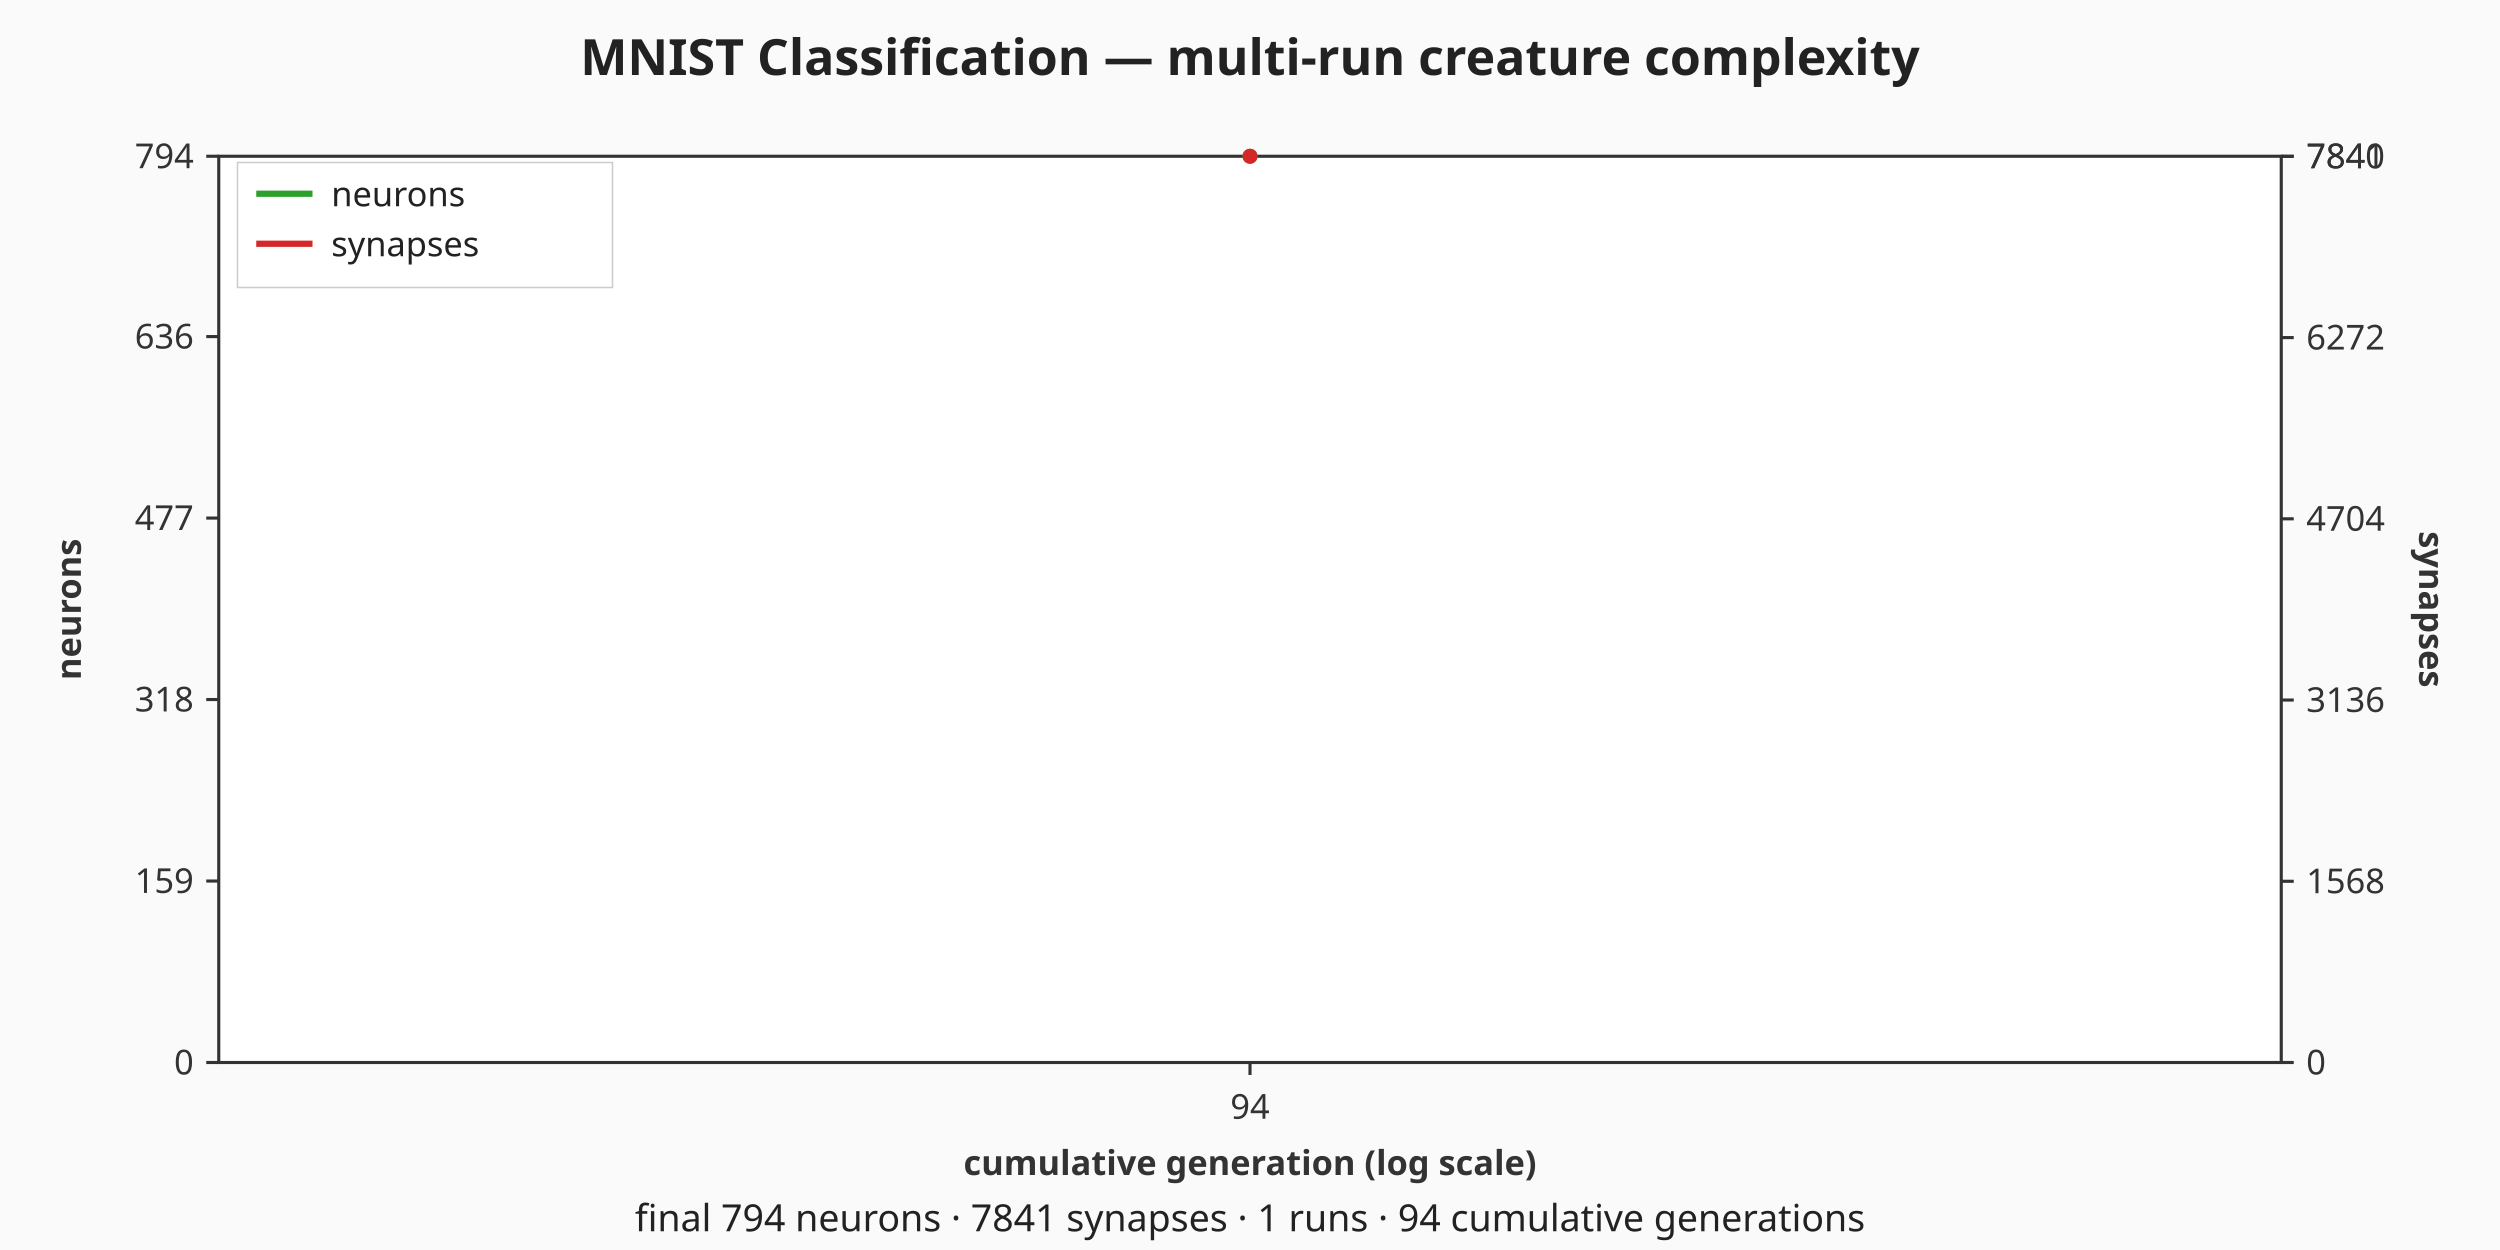
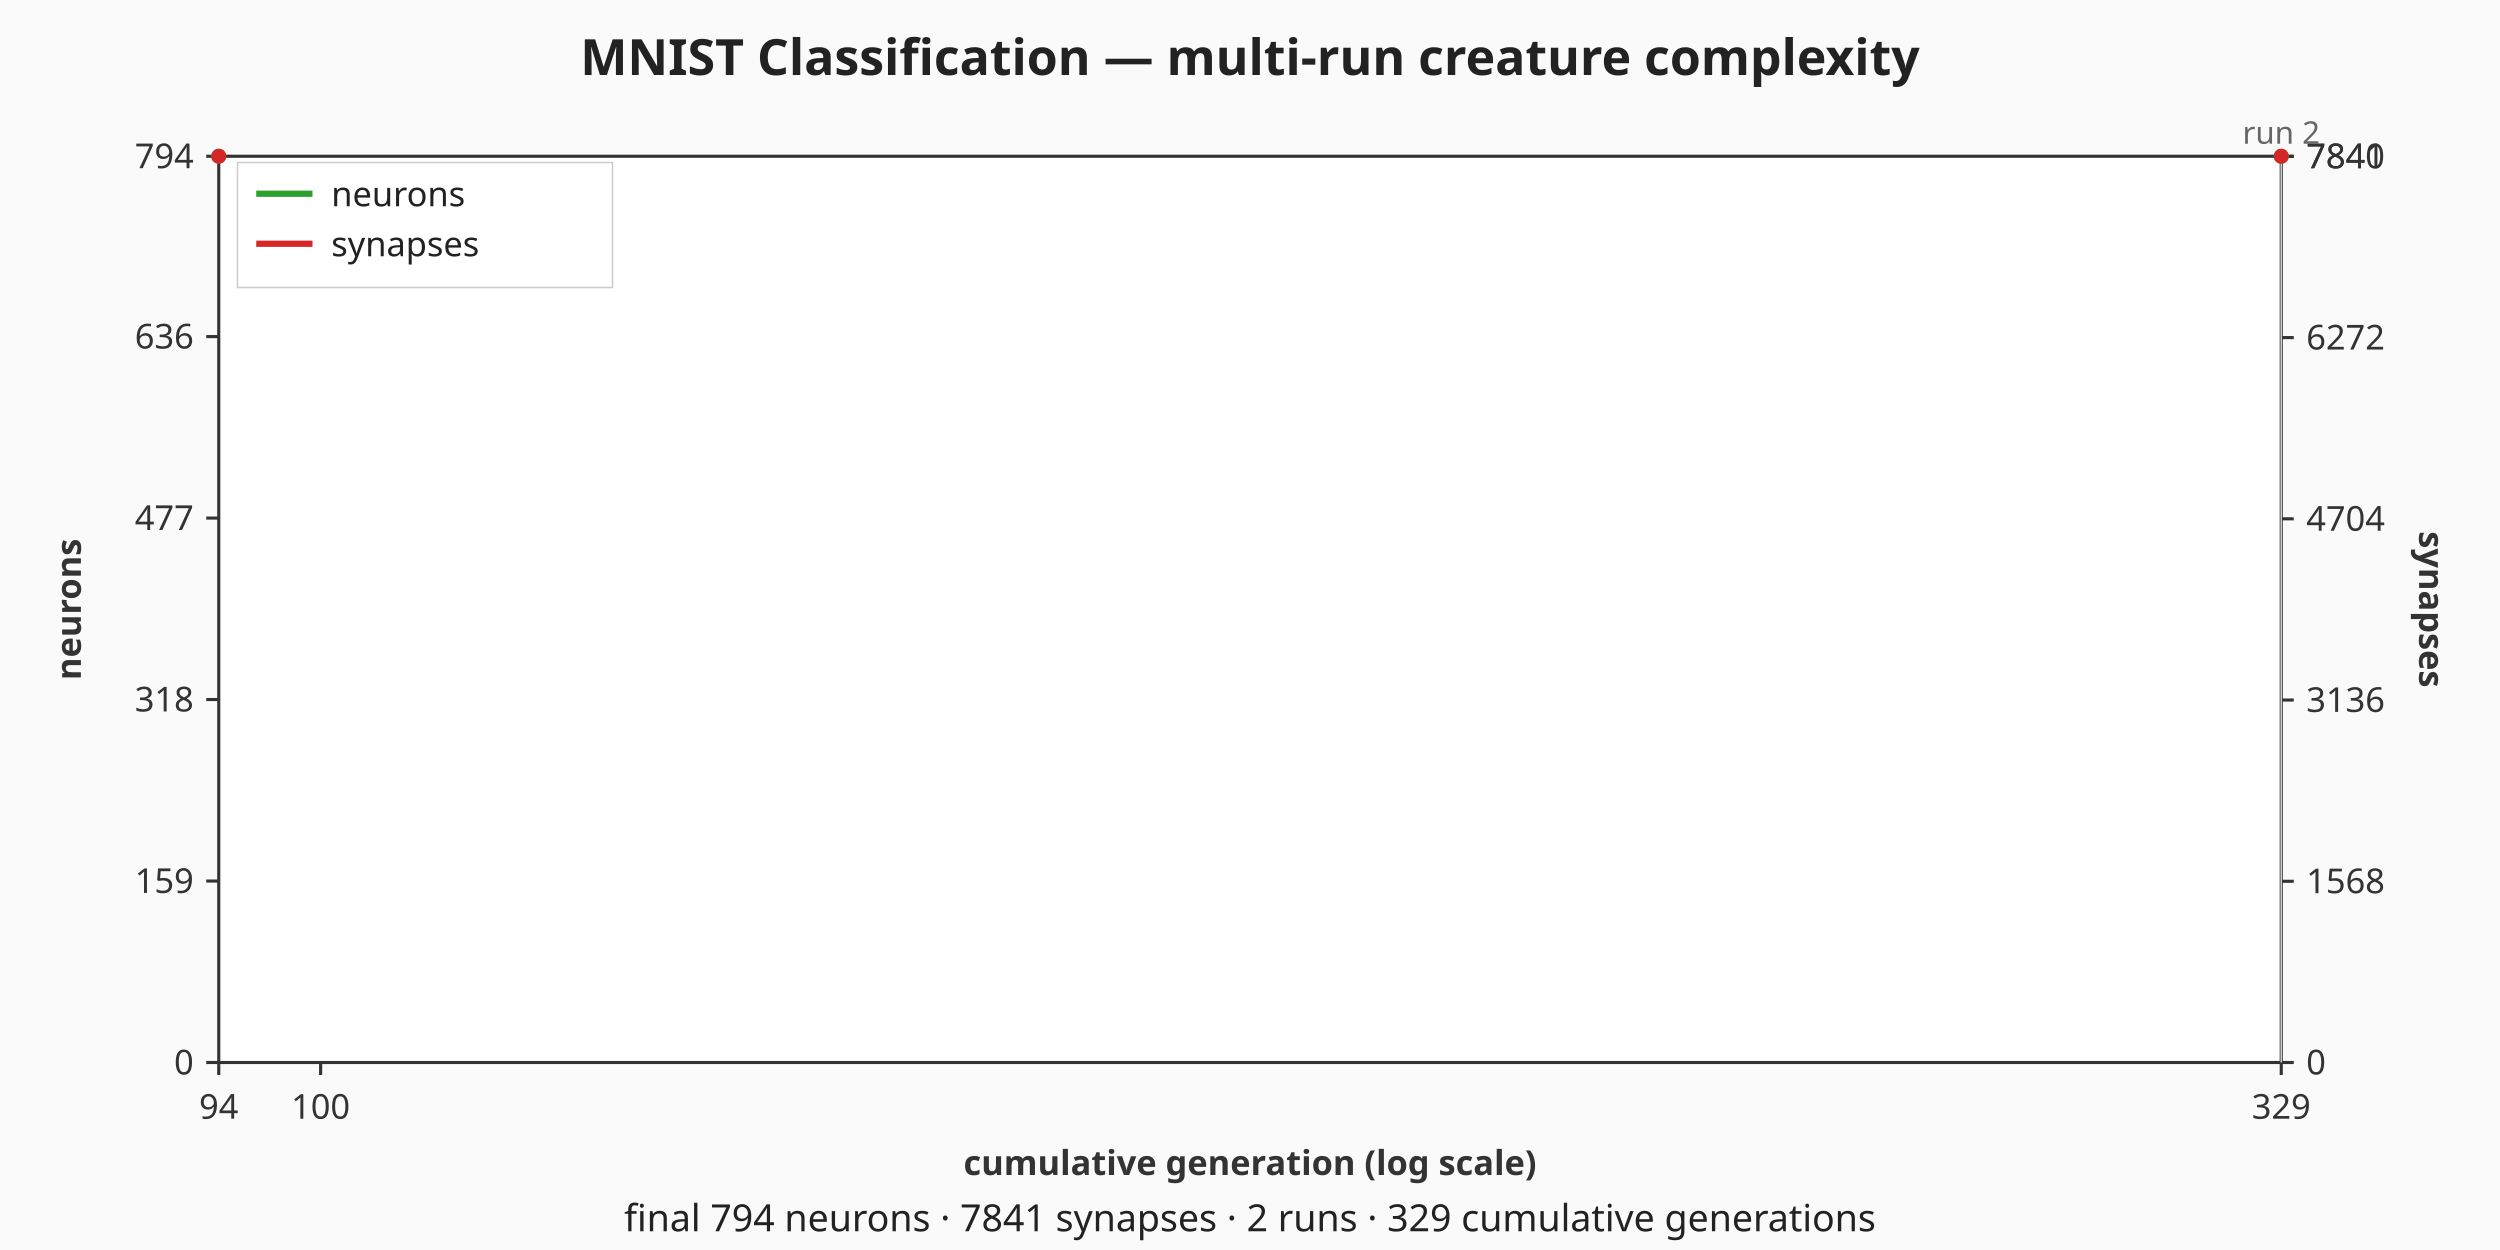
<svg xmlns="http://www.w3.org/2000/svg" viewBox="0 0 800 400" width="800" height="400" role="img" aria-label="MNIST Classification — multi-run creature complexity dual-axis chart">
  <rect width="800" height="400" fill="#fafafa" />
  <text x="400" y="24" text-anchor="middle" font-family="sans-serif" font-size="16" font-weight="bold" fill="#222">MNIST Classification — multi-run creature complexity</text>
  <rect x="70" y="50" width="660" height="290" fill="#ffffff" stroke="#333333" stroke-width="1" />
  <g class="x-axis" font-family="sans-serif" font-size="11" fill="#333333">
-     <line x1="400" y1="340" x2="400" y2="344" stroke="#333333" stroke-width="1" />
-     <text x="400" y="358" text-anchor="middle">94</text>
+     <line x1="70" y1="340" x2="70" y2="344" stroke="#333333" stroke-width="1" />
+     <text x="70" y="358" text-anchor="middle">94</text>
+     <line x1="102.6" y1="340" x2="102.6" y2="344" stroke="#333333" stroke-width="1" />
+     <text x="102.6" y="358" text-anchor="middle">100</text>
+     <line x1="730" y1="340" x2="730" y2="344" stroke="#333333" stroke-width="1" />
+     <text x="730" y="358" text-anchor="middle">329</text>
    <text x="400" y="376" text-anchor="middle" font-weight="bold">cumulative generation (log scale)</text>
  </g>
  <g class="left-axis" font-family="sans-serif" font-size="11" fill="#333333">
    <line x1="66" y1="340" x2="70" y2="340" stroke="#333333" stroke-width="1" />
    <text x="62" y="340" text-anchor="end" dominant-baseline="middle">0</text>
    <line x1="66" y1="281.93" x2="70" y2="281.93" stroke="#333333" stroke-width="1" />
    <text x="62" y="281.93" text-anchor="end" dominant-baseline="middle">159</text>
    <line x1="66" y1="223.85" x2="70" y2="223.85" stroke="#333333" stroke-width="1" />
    <text x="62" y="223.85" text-anchor="end" dominant-baseline="middle">318</text>
    <line x1="66" y1="165.78" x2="70" y2="165.78" stroke="#333333" stroke-width="1" />
    <text x="62" y="165.78" text-anchor="end" dominant-baseline="middle">477</text>
    <line x1="66" y1="107.71" x2="70" y2="107.71" stroke="#333333" stroke-width="1" />
    <text x="62" y="107.71" text-anchor="end" dominant-baseline="middle">636</text>
    <line x1="66" y1="50" x2="70" y2="50" stroke="#333333" stroke-width="1" />
    <text x="62" y="50" text-anchor="end" dominant-baseline="middle">794</text>
    <text x="22" y="195" text-anchor="middle" dominant-baseline="middle" font-weight="bold" transform="rotate(-90 22 195)">neurons</text>
  </g>
  <g class="right-axis" font-family="sans-serif" font-size="11" fill="#333333">
    <line x1="730" y1="340" x2="734" y2="340" stroke="#333333" stroke-width="1" />
    <text x="738" y="340" text-anchor="start" dominant-baseline="middle">0</text>
    <line x1="730" y1="282.01" x2="734" y2="282.01" stroke="#333333" stroke-width="1" />
    <text x="738" y="282.01" text-anchor="start" dominant-baseline="middle">1568</text>
    <line x1="730" y1="224.01" x2="734" y2="224.01" stroke="#333333" stroke-width="1" />
    <text x="738" y="224.01" text-anchor="start" dominant-baseline="middle">3136</text>
    <line x1="730" y1="166.02" x2="734" y2="166.02" stroke="#333333" stroke-width="1" />
    <text x="738" y="166.02" text-anchor="start" dominant-baseline="middle">4704</text>
    <line x1="730" y1="108.03" x2="734" y2="108.03" stroke="#333333" stroke-width="1" />
    <text x="738" y="108.03" text-anchor="start" dominant-baseline="middle">6272</text>
    <line x1="730" y1="50.04" x2="734" y2="50.04" stroke="#333333" stroke-width="1" />
    <text x="738" y="50.04" text-anchor="start" dominant-baseline="middle">7840</text>
    <line x1="730" y1="50" x2="734" y2="50" stroke="#333333" stroke-width="1" />
    <text x="738" y="50" text-anchor="start" dominant-baseline="middle">7841</text>
    <text x="778" y="195" text-anchor="middle" dominant-baseline="middle" font-weight="bold" transform="rotate(90 778 195)">synapses</text>
  </g>
-   <g class="run-boundaries" font-family="sans-serif" font-size="10" fill="#666666" />
+   <g class="run-boundaries" font-family="sans-serif" font-size="10" fill="#666666">
+     <line class="run-boundary" x1="730" y1="50" x2="730" y2="340" stroke="#cccccc" stroke-width="0.5" />
+     <text x="730" y="46" text-anchor="middle">run 2</text>
+   </g>
  <g class="neurons-line">
-     <polyline fill="none" stroke="#2ca02c" stroke-width="1.5" points="400,50" />
-     <circle class="neurons-point" cx="400" cy="50" r="2.4" fill="#2ca02c" />
+     <polyline fill="none" stroke="#2ca02c" stroke-width="1.5" points="70,50" />
+     <polyline fill="none" stroke="#2ca02c" stroke-width="1.5" points="730,50" />
+     <circle class="neurons-point" cx="70" cy="50" r="2.4" fill="#2ca02c" />
+     <circle class="neurons-point" cx="730" cy="50" r="2.4" fill="#2ca02c" />
  </g>
  <g class="synapses-line">
-     <polyline fill="none" stroke="#d62728" stroke-width="1.5" points="400,50" />
-     <circle class="synapses-point" cx="400" cy="50" r="2.4" fill="#d62728" />
+     <polyline fill="none" stroke="#d62728" stroke-width="1.5" points="70,50" />
+     <polyline fill="none" stroke="#d62728" stroke-width="1.5" points="730,50" />
+     <circle class="synapses-point" cx="70" cy="50" r="2.4" fill="#d62728" />
+     <circle class="synapses-point" cx="730" cy="50" r="2.4" fill="#d62728" />
  </g>
  <g class="legend" font-family="sans-serif" font-size="11" fill="#222222">
    <rect x="76" y="52" width="120" height="40" fill="#ffffff" fill-opacity="0.85" stroke="#cccccc" stroke-width="0.5" />
    <line x1="82" y1="62" x2="100" y2="62" stroke="#2ca02c" stroke-width="2" />
    <text x="106" y="66">neurons</text>
    <line x1="82" y1="78" x2="100" y2="78" stroke="#d62728" stroke-width="2" />
    <text x="106" y="82">synapses</text>
  </g>
  <g class="caption" font-family="sans-serif" font-size="12" fill="#222222">
-     <text x="400" y="394" text-anchor="middle">final 794 neurons · 7841 synapses · 1 runs · 94 cumulative generations</text>
+     <text x="400" y="394" text-anchor="middle">final 794 neurons · 7841 synapses · 2 runs · 329 cumulative generations</text>
  </g>
</svg>
